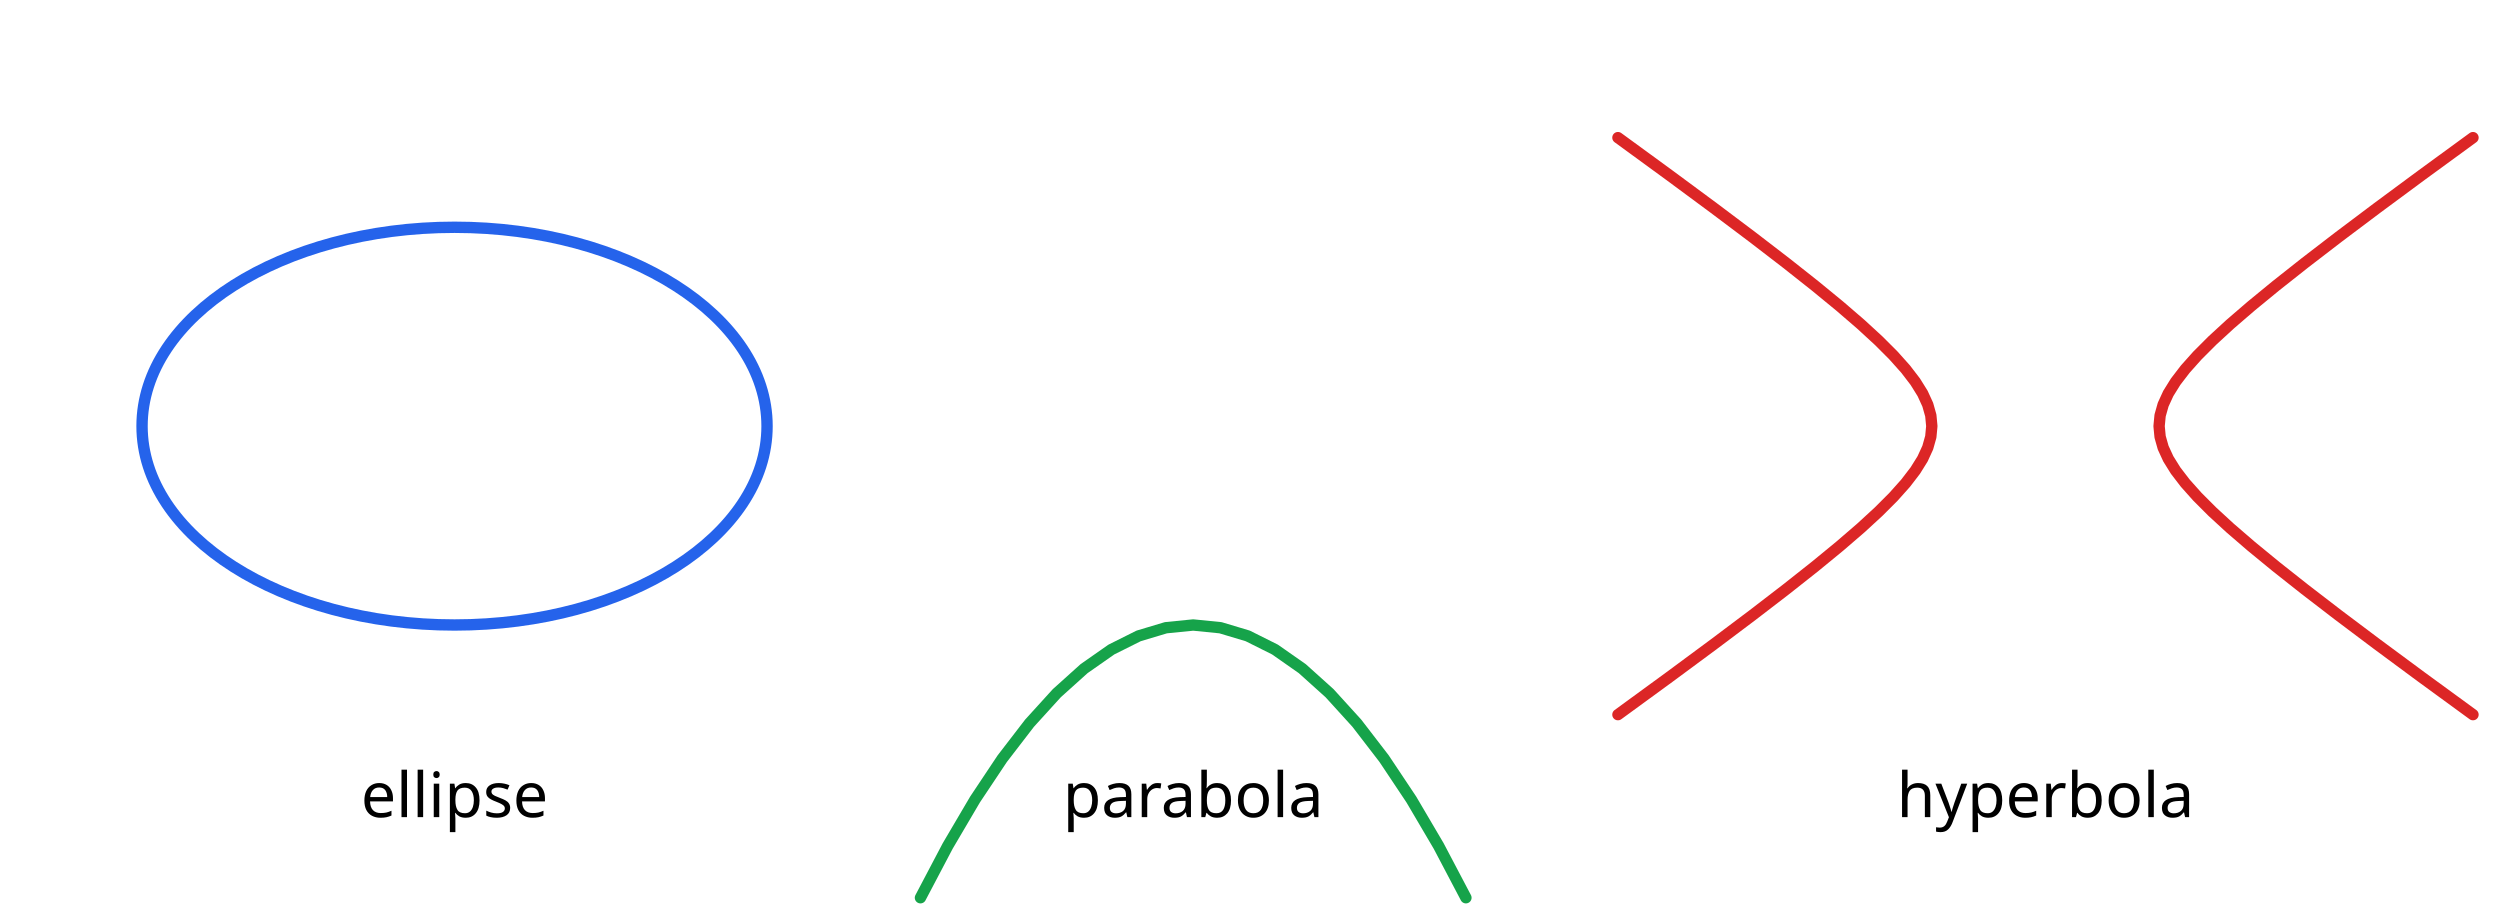
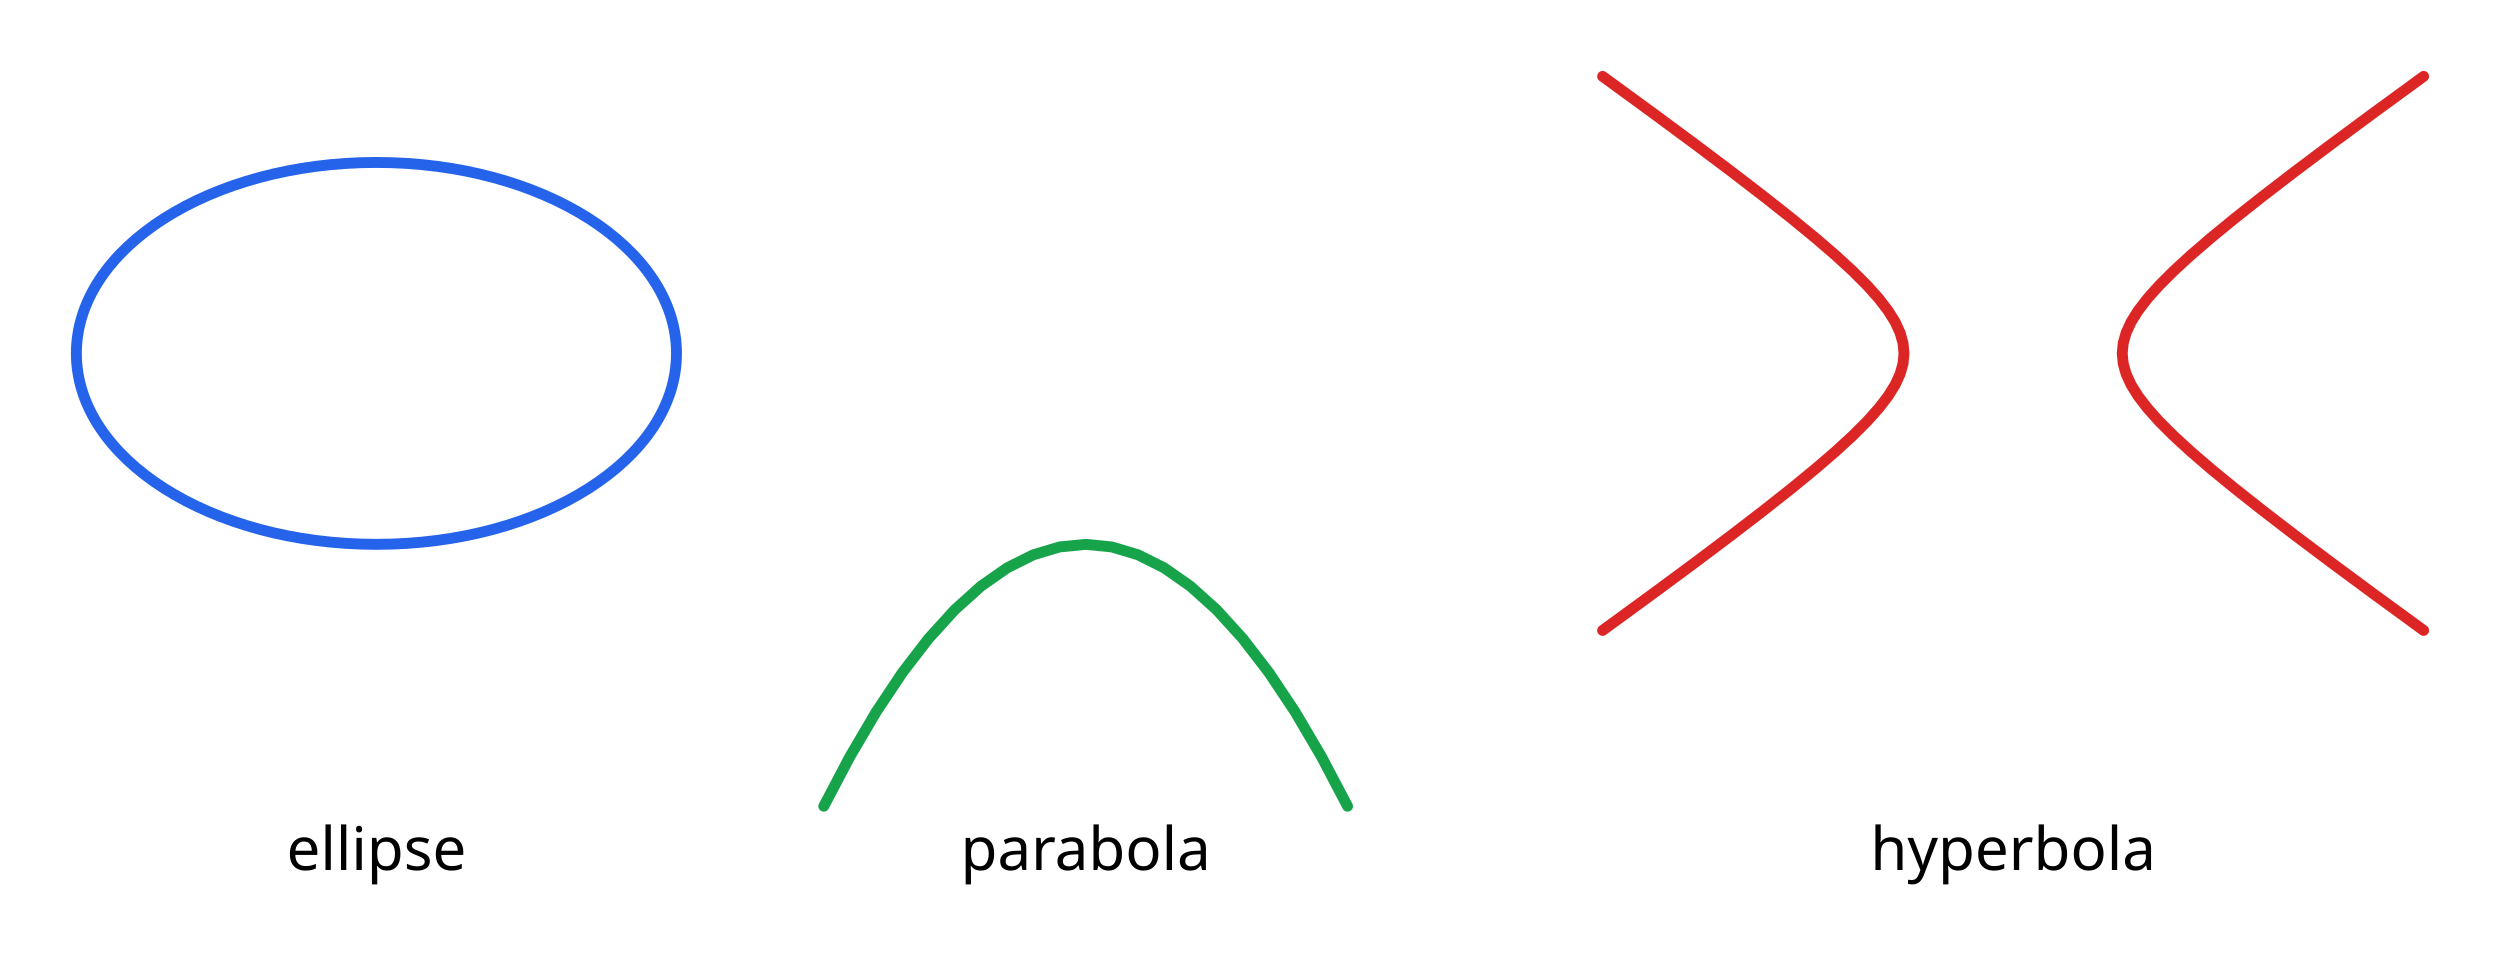
- <svg xmlns="http://www.w3.org/2000/svg" width="440" height="160" viewBox="0 0 440 160">
+ <svg xmlns="http://www.w3.org/2000/svg" width="458.244" height="176.526" viewBox="11 10.224 458.244 176.526">
  <ellipse rx="55" ry="35" stroke="#2563eb" stroke-width="2" stroke-opacity="1" stroke-linecap="round" stroke-linejoin="round" fill="none" fill-opacity="1" opacity="1" cx="80" cy="75" />
+   <text x="80" y="165.875" font-family="sans-serif" font-size="11" font-weight="normal" fill="#000000" text-anchor="middle" dominant-baseline="middle">ellipse</text>
  <path d="M 162 158 L 166.8 148.88 L 171.6 140.72 L 176.4 133.52 L 181.2 127.28 L 186 122 L 190.8 117.68 L 195.6 114.32 L 200.4 111.92 L 205.2 110.48 L 210 110 L 214.8 110.48 L 219.6 111.92 L 224.4 114.32 L 229.2 117.68 L 234 122 L 238.8 127.28 L 243.6 133.52 L 248.4 140.72 L 253.2 148.88 L 258 158" stroke="#16a34a" stroke-width="2" stroke-opacity="1" stroke-linecap="round" stroke-linejoin="round" fill="none" fill-opacity="1" opacity="1" />
-   <path d="M 284.756 24.224 L 293.787 30.816 L 301.638 36.62 L 308.451 41.742 L 314.345 46.272 L 319.427 50.29 L 323.787 53.868 L 327.502 57.069 L 330.638 59.952 L 333.251 62.567 L 335.388 64.96 L 337.087 67.174 L 338.379 69.249 L 339.285 71.222 L 339.822 73.128 L 340 75 L 339.822 76.872 L 339.285 78.778 L 338.379 80.751 L 337.087 82.826 L 335.388 85.04 L 333.251 87.433 L 330.638 90.048 L 327.502 92.931 L 323.787 96.132 L 319.427 99.71 L 314.345 103.728 L 308.451 108.258 L 301.638 113.38 L 293.787 119.184 L 284.756 125.776 M 435.244 24.224 L 426.213 30.816 L 418.362 36.62 L 411.549 41.742 L 405.655 46.272 L 400.573 50.29 L 396.213 53.868 L 392.498 57.069 L 389.362 59.952 L 386.749 62.567 L 384.612 64.96 L 382.913 67.174 L 381.621 69.249 L 380.715 71.222 L 380.178 73.128 L 380 75 L 380.178 76.872 L 380.715 78.778 L 381.621 80.751 L 382.913 82.826 L 384.612 85.04 L 386.749 87.433 L 389.362 90.048 L 392.498 92.931 L 396.213 96.132 L 400.573 99.71 L 405.655 103.728 L 411.549 108.258 L 418.362 113.38 L 426.213 119.184 L 435.244 125.776" stroke="#dc2626" stroke-width="2" stroke-opacity="1" stroke-linecap="round" stroke-linejoin="round" fill="none" fill-opacity="1" opacity="1" />
-   <text x="80" y="140" font-family="sans-serif" font-size="11" font-weight="normal" fill="#000000" text-anchor="middle" dominant-baseline="middle">ellipse</text>
-   <text x="210" y="140" font-family="sans-serif" font-size="11" font-weight="normal" fill="#000000" text-anchor="middle" dominant-baseline="middle">parabola</text>
-   <text x="360" y="140" font-family="sans-serif" font-size="11" font-weight="normal" fill="#000000" text-anchor="middle" dominant-baseline="middle">hyperbola</text>
+   <text x="210" y="165.875" font-family="sans-serif" font-size="11" font-weight="normal" fill="#000000" text-anchor="middle" dominant-baseline="middle">parabola</text>
+   <path d="M 304.756 24.224 L 313.787 30.816 L 321.638 36.62 L 328.451 41.742 L 334.345 46.272 L 339.427 50.29 L 343.787 53.868 L 347.502 57.069 L 350.638 59.952 L 353.251 62.567 L 355.388 64.96 L 357.087 67.174 L 358.379 69.249 L 359.285 71.222 L 359.822 73.128 L 360 75 L 359.822 76.872 L 359.285 78.778 L 358.379 80.751 L 357.087 82.826 L 355.388 85.04 L 353.251 87.433 L 350.638 90.048 L 347.502 92.931 L 343.787 96.132 L 339.427 99.71 L 334.345 103.728 L 328.451 108.258 L 321.638 113.38 L 313.787 119.184 L 304.756 125.776 M 455.244 24.224 L 446.213 30.816 L 438.362 36.62 L 431.549 41.742 L 425.655 46.272 L 420.573 50.29 L 416.213 53.868 L 412.498 57.069 L 409.362 59.952 L 406.749 62.567 L 404.612 64.96 L 402.913 67.174 L 401.621 69.249 L 400.715 71.222 L 400.178 73.128 L 400 75 L 400.178 76.872 L 400.715 78.778 L 401.621 80.751 L 402.913 82.826 L 404.612 85.04 L 406.749 87.433 L 409.362 90.048 L 412.498 92.931 L 416.213 96.132 L 420.573 99.71 L 425.655 103.728 L 431.549 108.258 L 438.362 113.38 L 446.213 119.184 L 455.244 125.776" stroke="#dc2626" stroke-width="2" stroke-opacity="1" stroke-linecap="round" stroke-linejoin="round" fill="none" fill-opacity="1" opacity="1" />
+   <text x="380" y="165.875" font-family="sans-serif" font-size="11" font-weight="normal" fill="#000000" text-anchor="middle" dominant-baseline="middle">hyperbola</text>
</svg>
